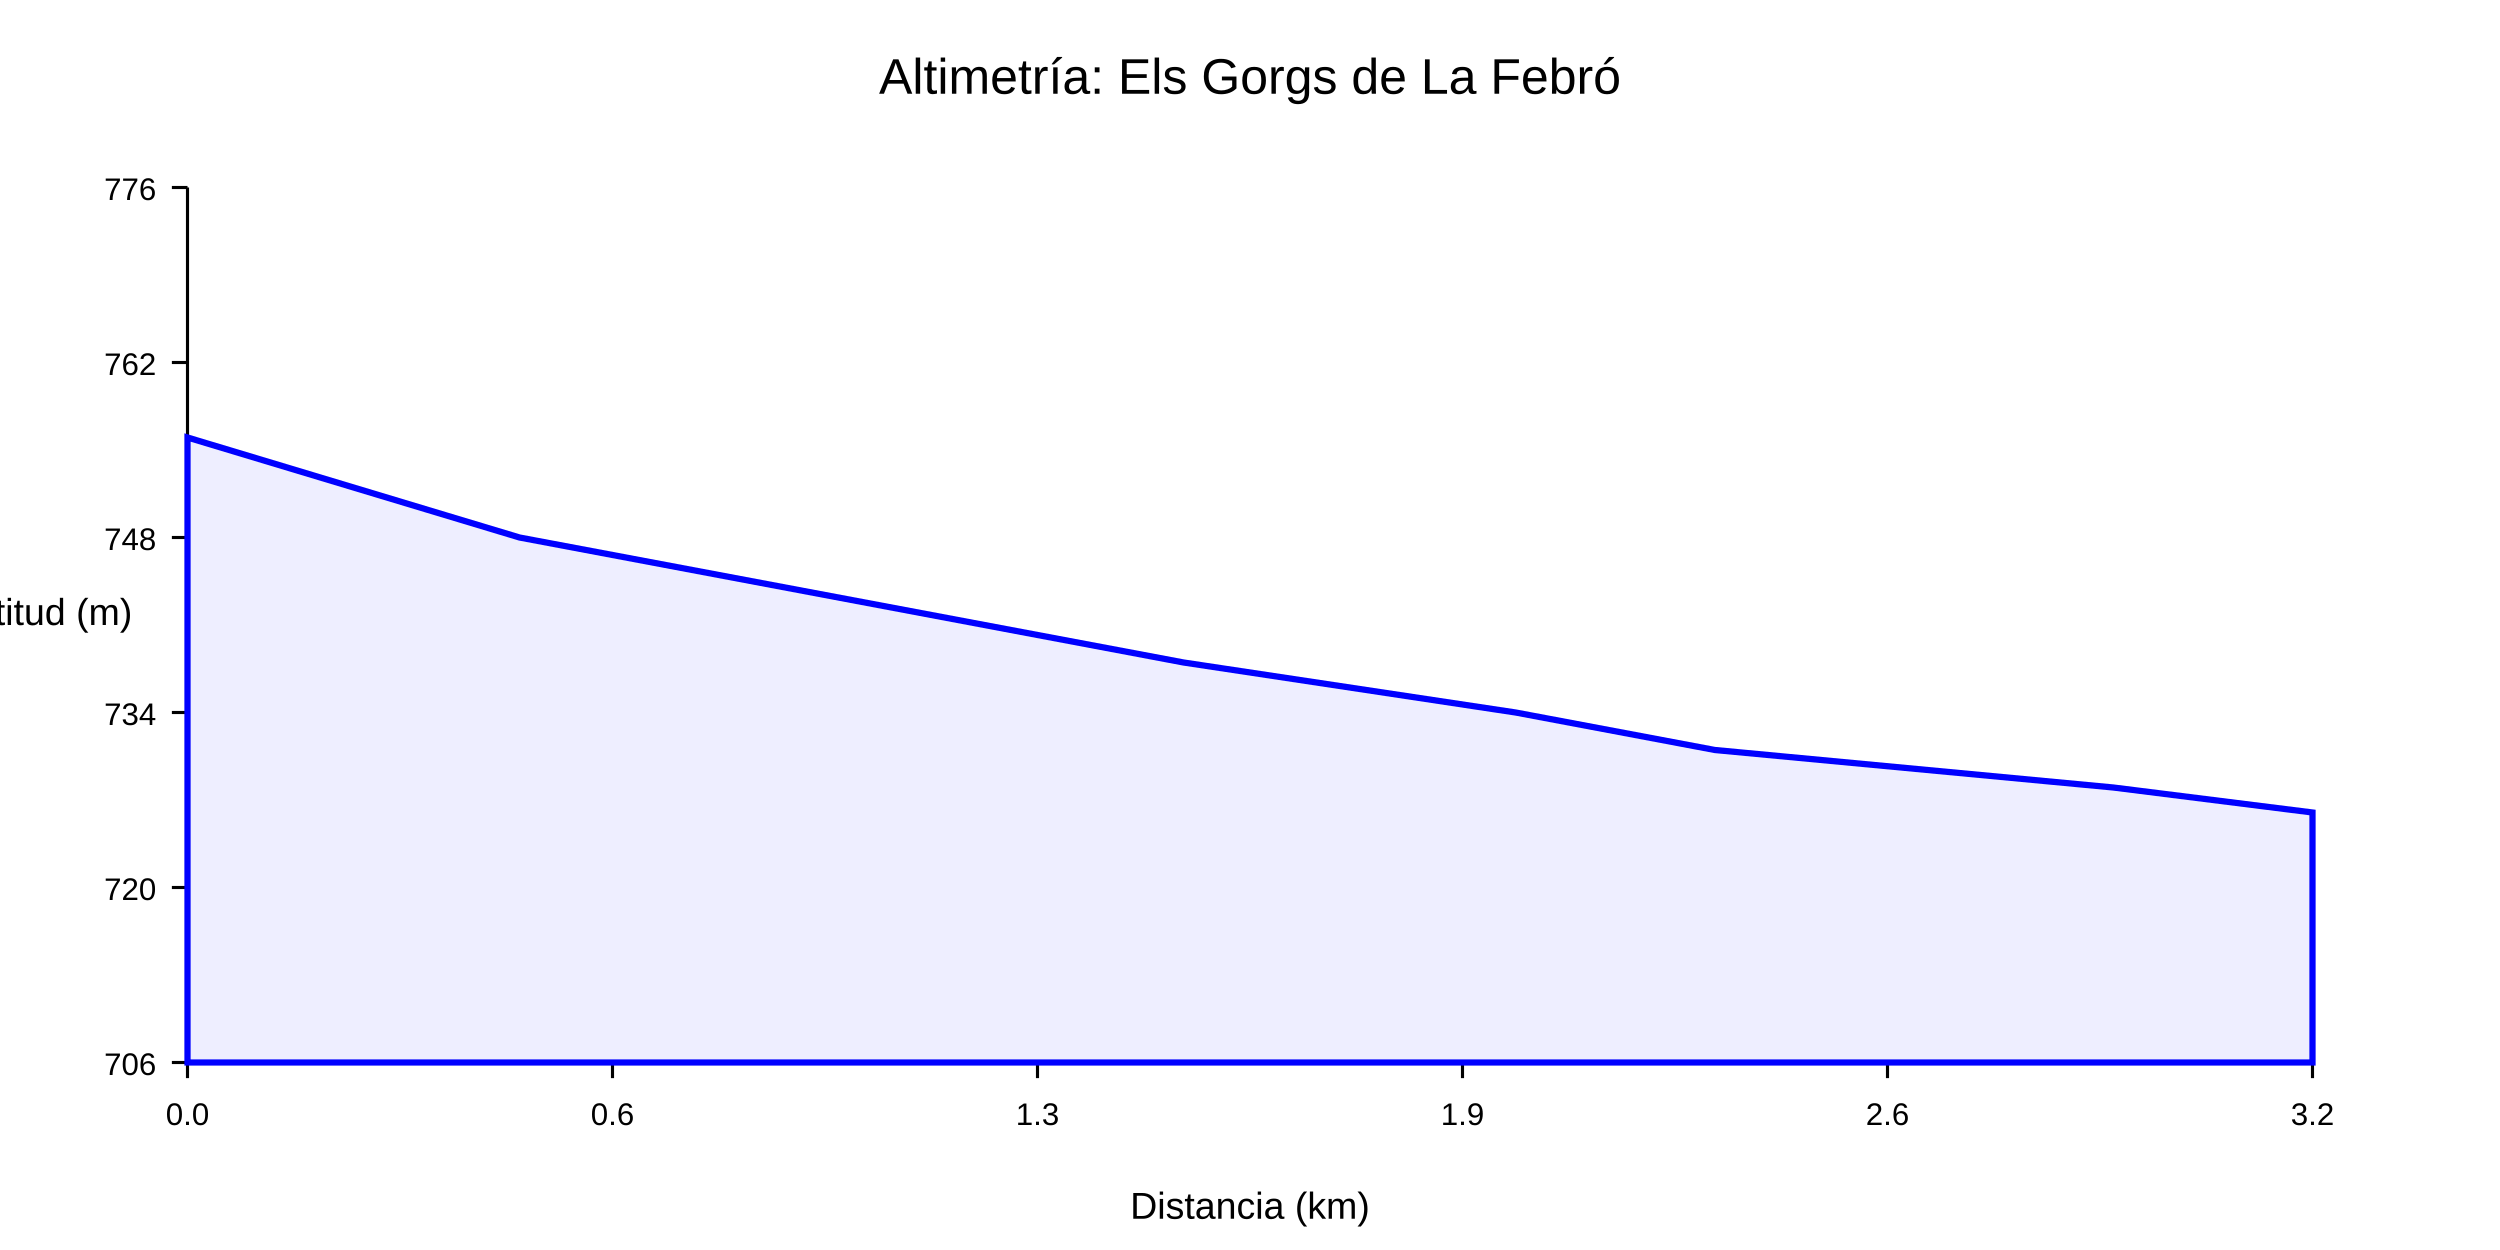
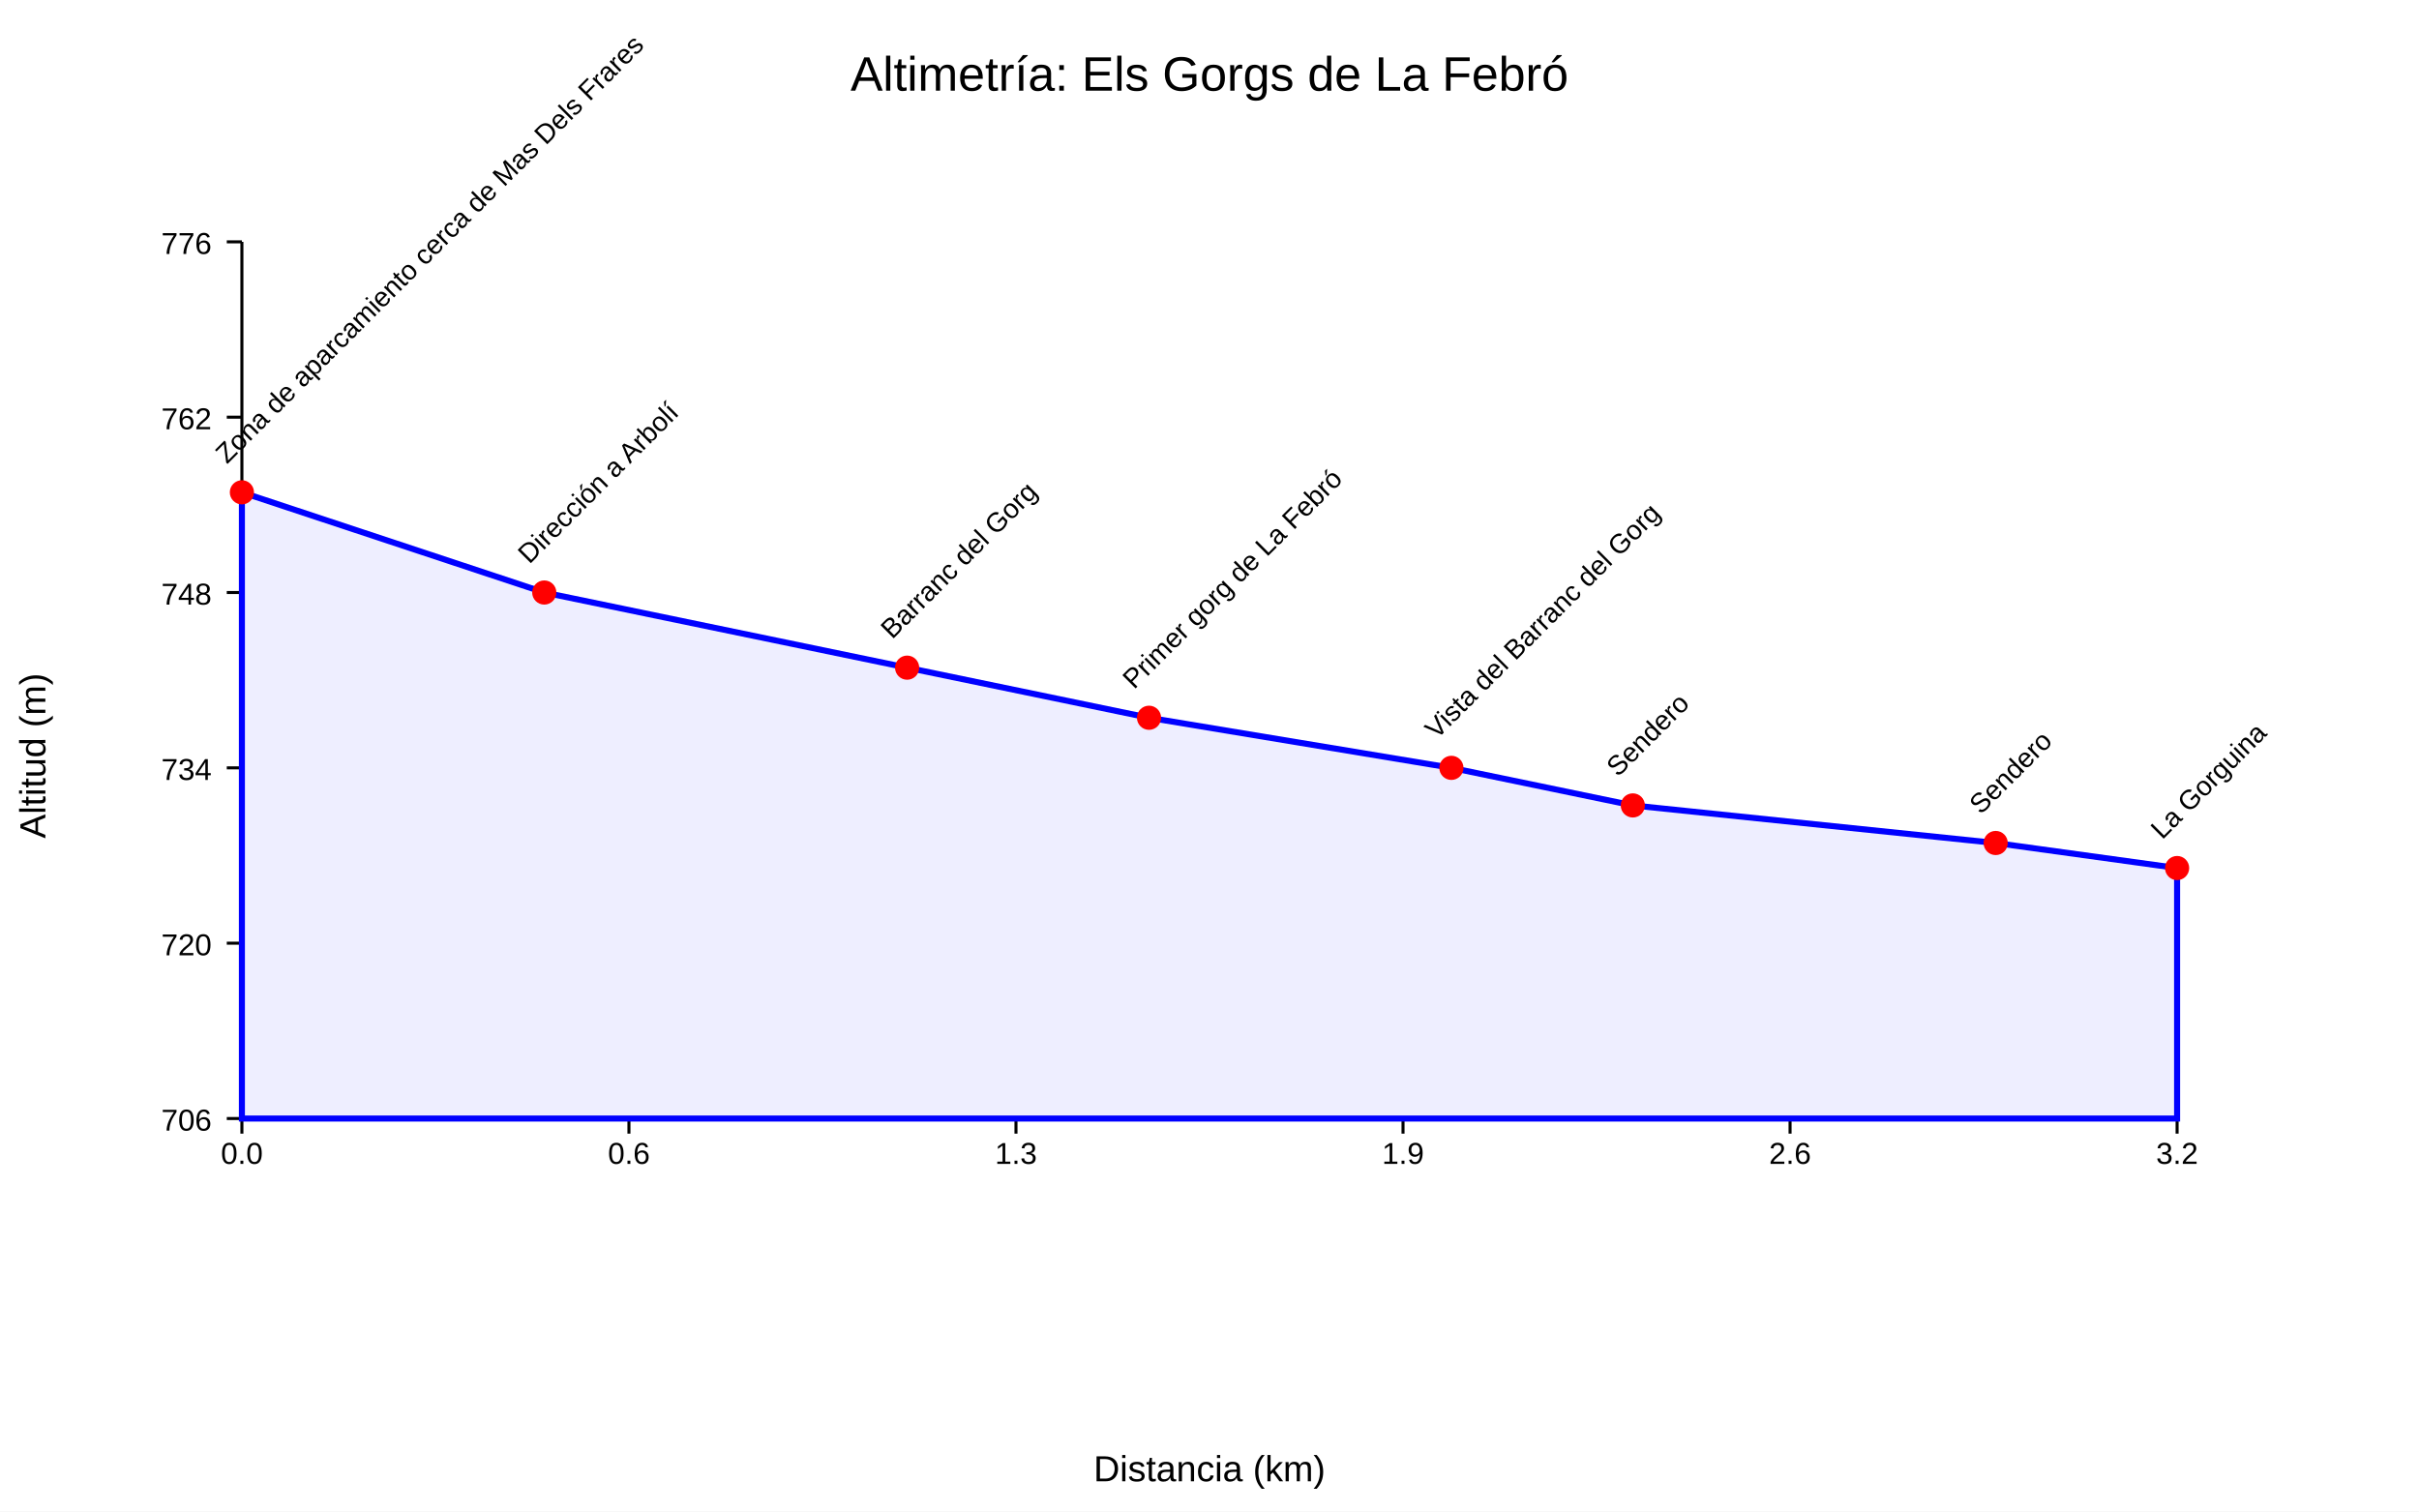
- <svg xmlns="http://www.w3.org/2000/svg" version="1.1" width="800" height="400" viewBox="0 0 800 400">
+ <svg xmlns="http://www.w3.org/2000/svg" version="1.1" width="800" height="500" viewBox="0 0 800 500">
  <rect width="100%" height="100%" fill="white" />
-   <line x1="60" y1="340" x2="740" y2="340" stroke="black" stroke-width="1" />
-   <line x1="60" y1="60" x2="60" y2="340" stroke="black" stroke-width="1" />
-   <text x="400.0" y="390" font-size="12" text-anchor="middle" font-family="Arial">Distancia (km)</text>
-   <text x="15" y="200.0" font-size="12" text-anchor="middle" font-family="Arial">Altitud (m)</text>
-   <line x1="60.0" y1="340" x2="60.0" y2="345" stroke="black" stroke-width="1" />
-   <text x="60.0" y="360" font-size="10" text-anchor="middle" font-family="Arial">0.0</text>
-   <line x1="196.0" y1="340" x2="196.0" y2="345" stroke="black" stroke-width="1" />
-   <text x="196.0" y="360" font-size="10" text-anchor="middle" font-family="Arial">0.6</text>
-   <line x1="332.0" y1="340" x2="332.0" y2="345" stroke="black" stroke-width="1" />
-   <text x="332.0" y="360" font-size="10" text-anchor="middle" font-family="Arial">1.3</text>
-   <line x1="468.0" y1="340" x2="468.0" y2="345" stroke="black" stroke-width="1" />
-   <text x="468.0" y="360" font-size="10" text-anchor="middle" font-family="Arial">1.9</text>
-   <line x1="604.0" y1="340" x2="604.0" y2="345" stroke="black" stroke-width="1" />
-   <text x="604.0" y="360" font-size="10" text-anchor="middle" font-family="Arial">2.6</text>
-   <line x1="740.0" y1="340" x2="740.0" y2="345" stroke="black" stroke-width="1" />
-   <text x="740.0" y="360" font-size="10" text-anchor="middle" font-family="Arial">3.2</text>
-   <line x1="55" y1="340.0" x2="60" y2="340.0" stroke="black" stroke-width="1" />
-   <text x="50" y="344.0" font-size="10" text-anchor="end" font-family="Arial">706</text>
-   <line x1="55" y1="284.0" x2="60" y2="284.0" stroke="black" stroke-width="1" />
-   <text x="50" y="288.0" font-size="10" text-anchor="end" font-family="Arial">720</text>
-   <line x1="55" y1="228.0" x2="60" y2="228.0" stroke="black" stroke-width="1" />
-   <text x="50" y="232.0" font-size="10" text-anchor="end" font-family="Arial">734</text>
-   <line x1="55" y1="172.0" x2="60" y2="172.0" stroke="black" stroke-width="1" />
-   <text x="50" y="176.0" font-size="10" text-anchor="end" font-family="Arial">748</text>
-   <line x1="55" y1="116.0" x2="60" y2="116.0" stroke="black" stroke-width="1" />
-   <text x="50" y="120.0" font-size="10" text-anchor="end" font-family="Arial">762</text>
-   <line x1="55" y1="60.0" x2="60" y2="60.0" stroke="black" stroke-width="1" />
-   <text x="50" y="64.0" font-size="10" text-anchor="end" font-family="Arial">776</text>
-   <polyline points="60.00,164.00 60.00,140.00 166.25,172.00 293.75,196.00 378.75,212.00 485.00,228.00 548.75,240.00 676.25,252.00 740.00,260.00 740.00,340.00 60.00,340.00 60.00,164.00" stroke="blue" stroke-width="2" fill="#eef" />
+   <line x1="80" y1="370" x2="720" y2="370" stroke="black" stroke-width="1" />
+   <line x1="80" y1="80" x2="80" y2="370" stroke="black" stroke-width="1" />
+   <text x="400.0" y="490" font-size="12" text-anchor="middle" font-family="Arial">Distancia (km)</text>
+   <text x="15" y="250.0" font-size="12" text-anchor="middle" font-family="Arial" transform="rotate(-90, 15, 250.0)">Altitud (m)</text>
+   <line x1="80.0" y1="370" x2="80.0" y2="375" stroke="black" stroke-width="1" />
+   <text x="80.0" y="385" font-size="10" text-anchor="middle" font-family="Arial">0.0</text>
+   <line x1="208.0" y1="370" x2="208.0" y2="375" stroke="black" stroke-width="1" />
+   <text x="208.0" y="385" font-size="10" text-anchor="middle" font-family="Arial">0.6</text>
+   <line x1="336.0" y1="370" x2="336.0" y2="375" stroke="black" stroke-width="1" />
+   <text x="336.0" y="385" font-size="10" text-anchor="middle" font-family="Arial">1.3</text>
+   <line x1="464.0" y1="370" x2="464.0" y2="375" stroke="black" stroke-width="1" />
+   <text x="464.0" y="385" font-size="10" text-anchor="middle" font-family="Arial">1.9</text>
+   <line x1="592.0" y1="370" x2="592.0" y2="375" stroke="black" stroke-width="1" />
+   <text x="592.0" y="385" font-size="10" text-anchor="middle" font-family="Arial">2.6</text>
+   <line x1="720.0" y1="370" x2="720.0" y2="375" stroke="black" stroke-width="1" />
+   <text x="720.0" y="385" font-size="10" text-anchor="middle" font-family="Arial">3.2</text>
+   <line x1="75" y1="370.0" x2="80" y2="370.0" stroke="black" stroke-width="1" />
+   <text x="70" y="374.0" font-size="10" text-anchor="end" font-family="Arial">706</text>
+   <line x1="75" y1="312.0" x2="80" y2="312.0" stroke="black" stroke-width="1" />
+   <text x="70" y="316.0" font-size="10" text-anchor="end" font-family="Arial">720</text>
+   <line x1="75" y1="254.0" x2="80" y2="254.0" stroke="black" stroke-width="1" />
+   <text x="70" y="258.0" font-size="10" text-anchor="end" font-family="Arial">734</text>
+   <line x1="75" y1="196.0" x2="80" y2="196.0" stroke="black" stroke-width="1" />
+   <text x="70" y="200.0" font-size="10" text-anchor="end" font-family="Arial">748</text>
+   <line x1="75" y1="138.0" x2="80" y2="138.0" stroke="black" stroke-width="1" />
+   <text x="70" y="142.0" font-size="10" text-anchor="end" font-family="Arial">762</text>
+   <line x1="75" y1="80.0" x2="80" y2="80.0" stroke="black" stroke-width="1" />
+   <text x="70" y="84.0" font-size="10" text-anchor="end" font-family="Arial">776</text>
+   <polyline points="80.00,162.86 180.00,196.00 300.00,220.86 380.00,237.43 480.00,254.00 540.00,266.43 660.00,278.86 720.00,287.14 720.00,370.00 80.00,370.00 80.00,162.86" stroke="blue" stroke-width="2" fill="#eef" />
+   <circle cx="80.0" cy="162.857" r="4" fill="red" />
+   <text x="83.0" y="152.857" font-size="9" text-anchor="start" font-family="Arial" transform="rotate(-45, 80.0, 162.8571)">Zona de aparcamiento cerca de Mas Dels Frares</text>
+   <circle cx="180.0" cy="196.0" r="4" fill="red" />
+   <text x="183.0" y="186.0" font-size="9" text-anchor="start" font-family="Arial" transform="rotate(-45, 180.0, 196.0)">Dirección a Arbolí</text>
+   <circle cx="300.0" cy="220.857" r="4" fill="red" />
+   <text x="303.0" y="210.857" font-size="9" text-anchor="start" font-family="Arial" transform="rotate(-45, 300.0, 220.8571)">Barranc del Gorg</text>
+   <circle cx="380" cy="237.429" r="4" fill="red" />
+   <text x="383" y="227.429" font-size="9" text-anchor="start" font-family="Arial" transform="rotate(-45, 380, 237.4286)">Primer gorg de La Febró</text>
+   <circle cx="480.0" cy="254.0" r="4" fill="red" />
+   <text x="483.0" y="244.0" font-size="9" text-anchor="start" font-family="Arial" transform="rotate(-45, 480.0, 254.0)">Vista del Barranc del Gorg</text>
+   <circle cx="540.0" cy="266.429" r="4" fill="red" />
+   <text x="543.0" y="256.429" font-size="9" text-anchor="start" font-family="Arial" transform="rotate(-45, 540.0, 266.4286)">Sendero</text>
+   <circle cx="660.0" cy="278.857" r="4" fill="red" />
+   <text x="663.0" y="268.857" font-size="9" text-anchor="start" font-family="Arial" transform="rotate(-45, 660.0, 278.8571)">Sendero</text>
+   <circle cx="720.0" cy="287.143" r="4" fill="red" />
+   <text x="723.0" y="277.143" font-size="9" text-anchor="start" font-family="Arial" transform="rotate(-45, 720.0, 287.1429)">La Gorguina</text>
  <text x="400.0" y="30" font-size="16" text-anchor="middle" font-family="Arial">Altimetría: Els Gorgs de La Febró</text>
</svg>
